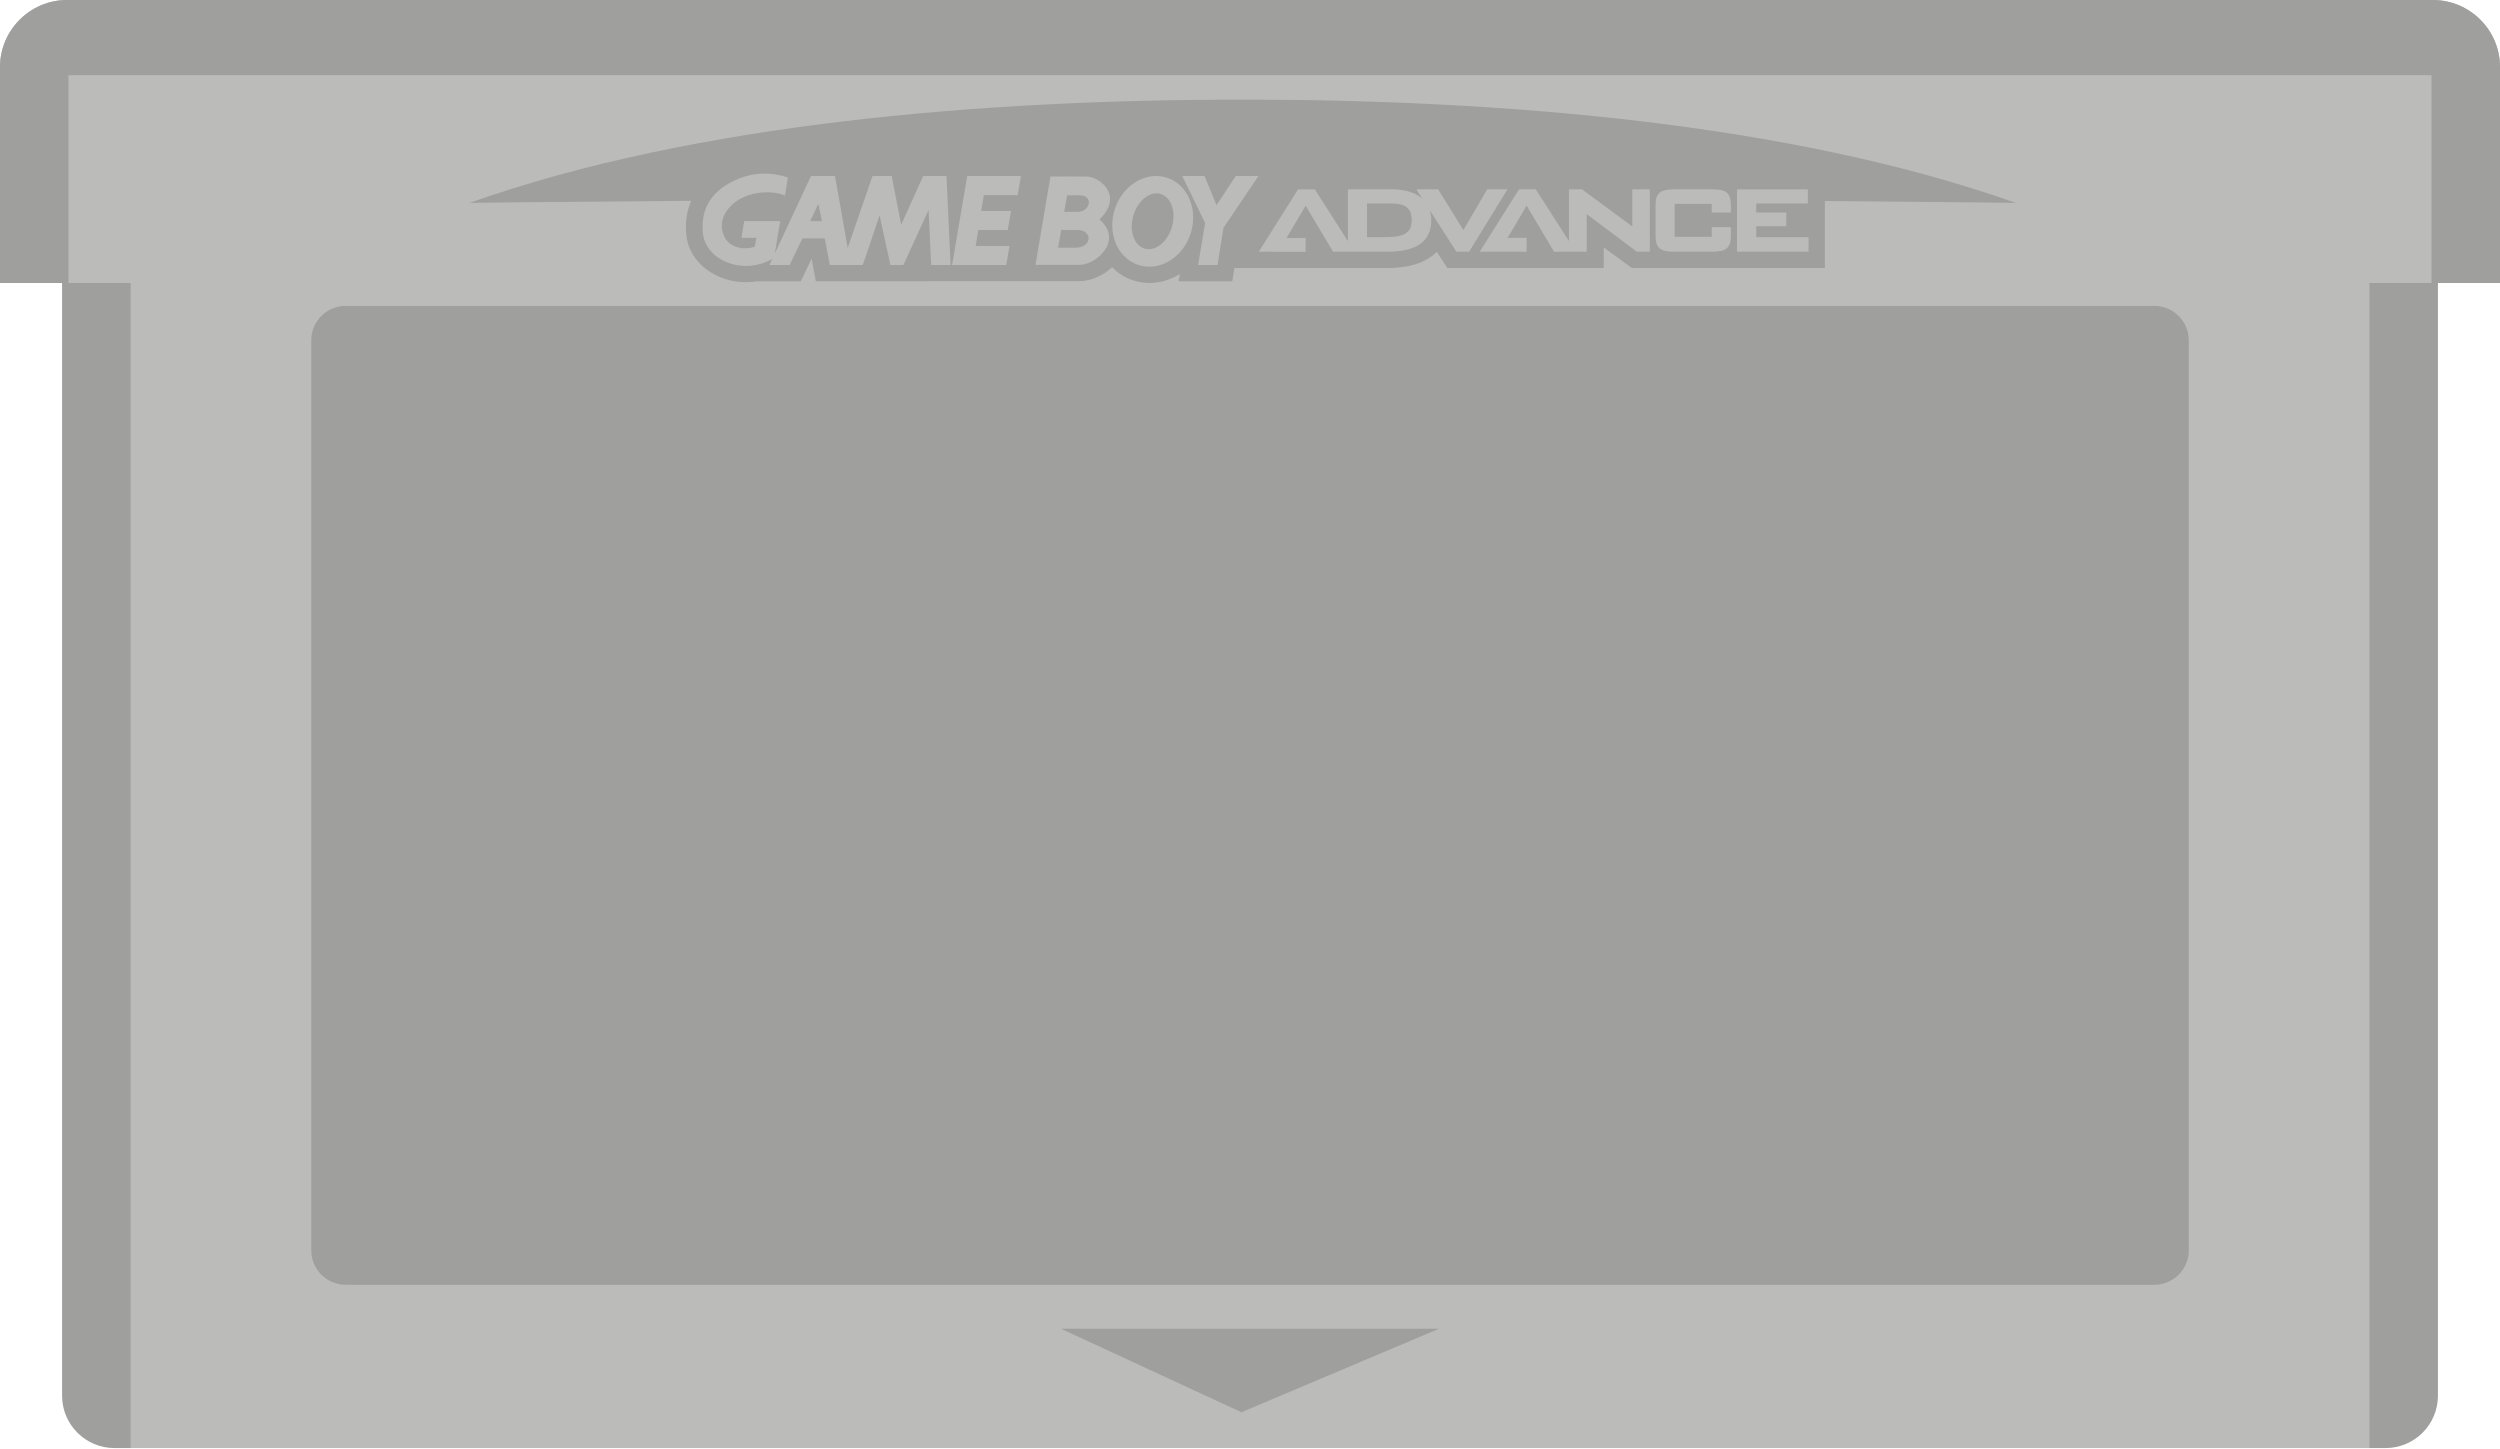
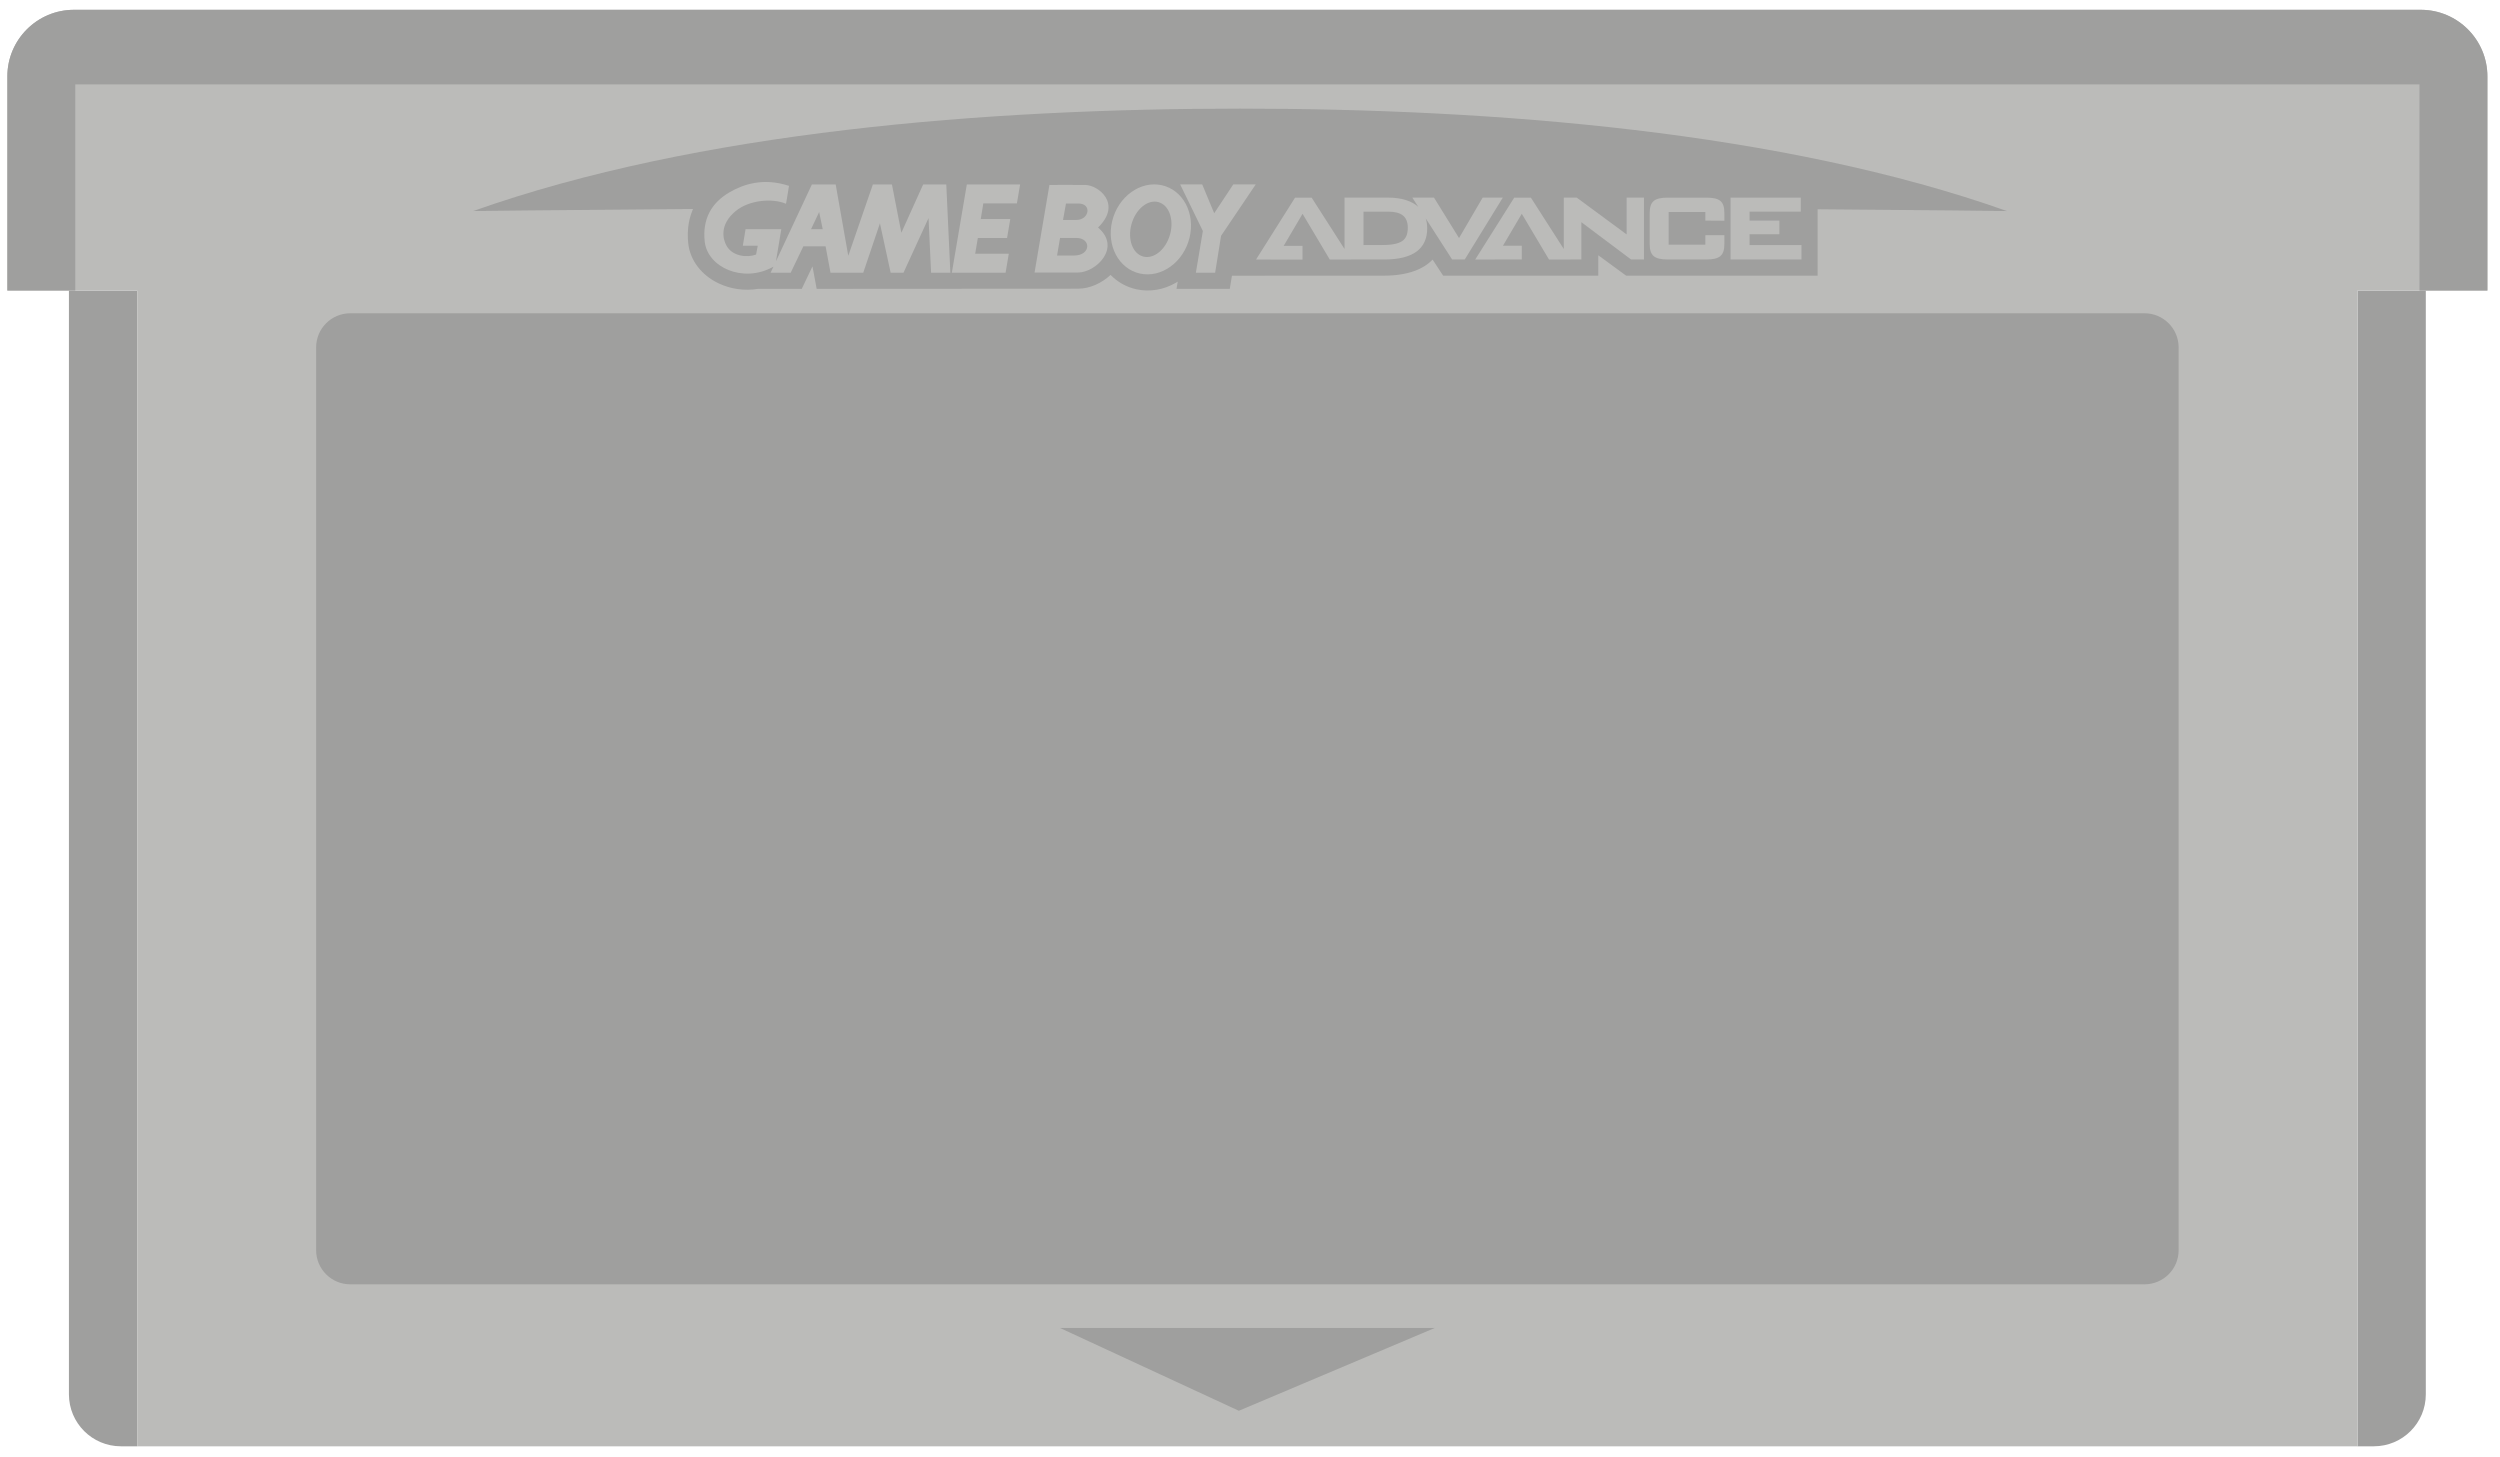
- <svg xmlns="http://www.w3.org/2000/svg" viewBox="0 0 248.567 143.976" height="143.976" width="248.567" xml:space="preserve" version="1.1" id="svg2">
+ <svg xmlns="http://www.w3.org/2000/svg" viewBox="0 0 250.568 145.976" height="145.976" width="250.568" xml:space="preserve" version="1.1" id="svg2">
  <defs id="defs6">
    <clipPath id="clipPath16" clipPathUnits="userSpaceOnUse">
-       <path id="path18" d="m 0,115.181 198.854,0 L 198.854,0 0,0 0,115.181 Z" />
+       <path id="path18" d="M 0,115.181 H 198.854 V 0 H 0 Z" />
    </clipPath>
  </defs>
-   <g transform="matrix(1.25,0,0,-1.25,0,143.9762)" id="g10">
+   <g transform="matrix(1.25,0,0,-1.25,0.736839,144.9587)" id="g10">
    <g id="g12">
      <g clip-path="url(#clipPath16)" id="g14">
        <g transform="translate(4.9375,4.166)" id="g20">
-           <path id="path22" style="fill:#9f9f9e;fill-opacity:1;fill-rule:nonzero;stroke:none" d="m 0,0 0,88.507 5.475,0 0,-92.673 -1.308,0 C 1.866,-4.166 0,-2.3 0,0 l 0,88.507" />
+           <path id="path22" style="fill:#9f9f9e;fill-opacity:1;fill-rule:nonzero;stroke:none" d="M 0,0 V 88.507 H 5.475 V -4.166 H 4.167 C 1.866,-4.166 0,-2.3 0,0 v 88.507" />
        </g>
        <g transform="translate(193.916,4.166)" id="g24">
-           <path id="path26" style="fill:#9f9f9e;fill-opacity:1;fill-rule:nonzero;stroke:none" d="m 0,0 0,88.507 -5.474,0 0,-92.673 1.308,0 C -1.863,-4.166 0,-2.3 0,0 l 0,88.507" />
+           <path id="path26" style="fill:#9f9f9e;fill-opacity:1;fill-rule:nonzero;stroke:none" d="M 0,0 V 88.507 H -5.474 V -4.166 h 1.308 C -1.863,-4.166 0,-2.3 0,0 v 88.507" />
        </g>
-         <g transform="translate(99.4277,0)" id="g28">
-           <path id="path30" style="fill:#bbbbb9;fill-opacity:1;fill-rule:nonzero;stroke:none" d="m 0,0 89.015,0 0,92.673 5.473,0 4.939,0 0,17.165 c 0,2.95 -2.393,5.343 -5.345,5.343 l -94.082,0 -94.084,0 c -2.951,0 -5.344,-2.393 -5.344,-5.343 l 0,-17.165 4.938,0 5.474,0 L -89.016,0 0,0 Z" />
+         <g transform="translate(99.4277)" id="g28">
+           <path id="path30" style="fill:#bbbbb9;fill-opacity:1;fill-rule:nonzero;stroke:none" d="m 0,0 h 89.015 v 92.673 h 5.473 4.939 v 17.165 c 0,2.95 -2.393,5.343 -5.345,5.343 H 0 -94.084 c -2.951,0 -5.344,-2.393 -5.344,-5.343 V 92.673 h 4.938 5.474 V 0 Z" />
        </g>
        <g transform="translate(84.3974,9.4893)" id="g32">
-           <path id="path34" style="fill:#9f9f9e;fill-opacity:1;fill-rule:nonzero;stroke:none" d="M 0,0 30.06,0 14.346,-6.641 0,0 Z" />
+           <path id="path34" style="fill:#9f9f9e;fill-opacity:1;fill-rule:nonzero;stroke:none" d="M 0,0 H 30.06 L 14.346,-6.641 Z" />
        </g>
        <g transform="translate(99.4277,115.1807)" id="g36">
-           <path id="path38" style="fill:#9f9f9e;fill-opacity:1;fill-rule:nonzero;stroke:none" d="m 0,0 94.082,0 c 2.952,0 5.345,-2.393 5.345,-5.343 l 0,-17.165 -4.939,0 -0.506,0 0,16.527 -93.982,0 -93.982,0 0,-16.527 -0.508,0 -4.938,0 0,17.165 c 0,2.95 2.393,5.343 5.344,5.343 L 0,0 Z" />
+           <path id="path38" style="fill:#9f9f9e;fill-opacity:1;fill-rule:nonzero;stroke:none" d="m 0,0 h 94.082 c 2.952,0 5.345,-2.393 5.345,-5.343 V -22.508 H 94.488 93.982 V -5.981 H 0 -93.982 v -16.527 h -0.508 -4.938 v 17.165 c 0,2.95 2.393,5.343 5.344,5.343 z" />
        </g>
        <g transform="translate(174.0967,15.7236)" id="g40">
-           <path id="path42" style="fill:#9f9f9e;fill-opacity:1;fill-rule:nonzero;stroke:none" d="m 0,0 c 0,-1.512 -1.226,-2.736 -2.737,-2.736 l -143.864,0 c -1.511,0 -2.737,1.224 -2.737,2.736 l 0,72.387 c 0,1.513 1.226,2.738 2.737,2.738 l 143.864,0 C -1.226,75.125 0,73.9 0,72.387 L 0,0 Z" />
+           <path id="path42" style="fill:#9f9f9e;fill-opacity:1;fill-rule:nonzero;stroke:none" d="m 0,0 c 0,-1.512 -1.226,-2.736 -2.737,-2.736 h -143.864 c -1.511,0 -2.737,1.224 -2.737,2.736 v 72.387 c 0,1.513 1.226,2.738 2.737,2.738 H -2.737 C -1.226,75.125 0,73.9 0,72.387 Z" />
        </g>
        <g transform="translate(160.3301,99.0449)" id="g44">
          <path id="path46" style="fill:#9f9f9e;fill-opacity:1;fill-rule:nonzero;stroke:none" d="m 0,0 c -18.02,6.388 -41.191,8.212 -61.491,8.212 -20.302,0 -43.472,-1.824 -61.491,-8.212 0,0 24.214,0.312 61.491,0.312 C -24.216,0.312 0,0 0,0" />
        </g>
        <g transform="translate(86.3906,102.4209)" id="g48">
-           <path id="path50" style="fill:#9f9f9e;fill-opacity:1;fill-rule:nonzero;stroke:none" d="m 0,0 c 1.141,0 1.846,-0.47 2.515,-1.221 0.245,0.219 0.508,0.413 0.791,0.58 0.708,0.416 1.489,0.628 2.27,0.631 l 10.59,0.001 -0.705,-1.043 13.318,0.01 1.211,-1.968 1.097,1.948 8.84,-0.005 2.194,-1.621 0,1.621 16.639,0 0,-7.488 -15.356,0 -2.232,1.633 0,-1.635 -12.438,0.002 0,-0.004 -0.845,1.291 C 27.205,-7.99 25.984,-8.557 23.98,-8.557 l -12.181,-0.004 -0.174,-1.054 -4.269,0 0.097,0.582 C 7.41,-9.06 7.369,-9.088 7.326,-9.113 6.342,-9.692 5.211,-9.883 4.146,-9.651 3.328,-9.474 2.621,-9.064 2.068,-8.497 1.353,-9.164 0.385,-9.602 -0.535,-9.602 l -20.963,-0.013 -0.336,1.803 -0.86,-1.803 -3.495,0 c -1.102,-0.176 -2.211,-0.022 -3.196,0.453 -1.367,0.657 -2.267,1.851 -2.41,3.191 -0.236,2.227 0.67,4.006 2.62,5.142 1.874,1.094 3.864,1.308 5.915,0.638 l 0.378,-0.125 0.144,0.307 3.916,0 0.297,-1.675 0.578,1.675 L 0,0" />
+           <path id="path50" style="fill:#9f9f9e;fill-opacity:1;fill-rule:nonzero;stroke:none" d="m 0,0 c 1.141,0 1.846,-0.47 2.515,-1.221 0.245,0.219 0.508,0.413 0.791,0.58 0.708,0.416 1.489,0.628 2.27,0.631 l 10.59,0.001 -0.705,-1.043 13.318,0.01 1.211,-1.968 1.097,1.948 8.84,-0.005 2.194,-1.621 v 1.621 H 58.76 V -8.555 H 43.404 l -2.232,1.633 v -1.635 l -12.438,0.002 v -0.004 l -0.845,1.291 C 27.205,-7.99 25.984,-8.557 23.98,-8.557 L 11.799,-8.561 11.625,-9.615 H 7.356 l 0.097,0.582 C 7.41,-9.06 7.369,-9.088 7.326,-9.113 6.342,-9.692 5.211,-9.883 4.146,-9.651 3.328,-9.474 2.621,-9.064 2.068,-8.497 1.353,-9.164 0.385,-9.602 -0.535,-9.602 l -20.963,-0.013 -0.336,1.803 -0.86,-1.803 h -3.495 c -1.102,-0.176 -2.211,-0.022 -3.196,0.453 -1.367,0.657 -2.267,1.851 -2.41,3.191 -0.236,2.227 0.67,4.006 2.62,5.142 1.874,1.094 3.864,1.308 5.915,0.638 l 0.378,-0.125 0.144,0.307 h 3.916 l 0.297,-1.675 0.578,1.675 L 0,0" />
        </g>
        <g transform="translate(110.1445,96.3164)" id="g52">
-           <path id="path54" style="fill:#bbbbb9;fill-opacity:1;fill-rule:nonzero;stroke:none" d="m 0,0 -1.406,0 0,2.681 1.98,0 c 1.072,0 1.571,-0.41 1.571,-1.286 C 2.145,0.354 1.604,0 0,0 m 9.764,3.806 -1.616,0 L 8.105,3.73 6.254,0.563 4.291,3.732 4.246,3.806 2.51,3.806 2.651,3.584 2.986,3.065 C 2.451,3.545 1.629,3.806 0.562,3.806 l -3.491,0 0,-4.118 -2.588,4.042 -0.044,0.07 -1.336,0 -0.044,-0.071 -2.945,-4.671 -0.137,-0.219 1.156,0 0,-0.002 2.572,0 0,1.098 -1.513,0 1.515,2.572 2.14,-3.594 0.044,-0.074 1.723,0 -0.003,0.005 2.647,0 c 2.281,0 3.443,0.841 3.443,2.497 0,0.287 -0.041,0.553 -0.116,0.795 l 2.07,-3.221 0.046,-0.071 1.008,0 0.047,0.073 2.874,4.67 0.134,0.219" />
+           <path id="path54" style="fill:#bbbbb9;fill-opacity:1;fill-rule:nonzero;stroke:none" d="m 0,0 h -1.406 v 2.681 h 1.98 c 1.072,0 1.571,-0.41 1.571,-1.286 C 2.145,0.354 1.604,0 0,0 M 9.764,3.806 H 8.148 L 8.105,3.73 6.254,0.563 4.291,3.732 4.246,3.806 H 2.51 L 2.651,3.584 2.986,3.065 C 2.451,3.545 1.629,3.806 0.562,3.806 H -2.929 V -0.312 L -5.517,3.73 -5.561,3.8 h -1.336 l -0.044,-0.071 -2.945,-4.671 -0.137,-0.219 h 1.156 v -0.002 h 2.572 v 1.098 h -1.513 l 1.515,2.572 2.14,-3.594 0.044,-0.074 h 1.723 l -0.003,0.005 h 2.647 c 2.281,0 3.443,0.841 3.443,2.497 0,0.287 -0.041,0.553 -0.116,0.795 l 2.07,-3.221 0.046,-0.071 h 1.008 l 0.047,0.073 2.874,4.67 0.134,0.219" />
        </g>
        <g transform="translate(129.9912,100.1221)" id="g56">
-           <path id="path58" style="fill:#bbbbb9;fill-opacity:1;fill-rule:nonzero;stroke:none" d="m 0,0 -0.155,0 0,-2.951 -3.961,2.92 -0.041,0.031 -1.037,0 0,-4.121 -2.592,4.048 -0.047,0.071 -1.334,0 -0.045,-0.072 -2.944,-4.671 -0.138,-0.218 1.569,0 0.003,0.004 2.16,0 0,1.098 -1.512,0 1.512,2.566 2.139,-3.596 0.043,-0.072 1.725,0 -0.002,0.001 0.873,0 0,2.992 3.944,-2.961 0.042,-0.031 1.035,0 L 1.237,0 0,0 Z" />
+           <path id="path58" style="fill:#bbbbb9;fill-opacity:1;fill-rule:nonzero;stroke:none" d="M 0,0 H -0.155 V -2.951 L -4.116,-0.031 -4.157,0 h -1.037 v -4.121 l -2.592,4.048 -0.047,0.071 h -1.334 l -0.045,-0.072 -2.944,-4.671 -0.138,-0.218 h 1.569 l 0.003,0.004 h 2.16 v 1.098 h -1.512 l 1.512,2.566 2.139,-3.596 0.043,-0.072 h 1.725 l -0.002,0.001 h 0.873 V -1.97 L 0.16,-4.931 0.202,-4.962 H 1.237 V 0 Z" />
        </g>
        <g transform="translate(136.2207,100.1201)" id="g60">
-           <path id="path62" style="fill:#bbbbb9;fill-opacity:1;fill-rule:nonzero;stroke:none" d="M 0,0 -3.086,0 C -4.17,0 -4.535,-0.314 -4.535,-1.252 l 0,-2.459 c 0,-0.931 0.365,-1.248 1.449,-1.248 l 3.086,0 c 1.087,0 1.453,0.317 1.453,1.248 l 0,0.698 -0.154,0 -1.215,0.003 -0.155,0 0,-0.763 -2.944,0 0,2.619 2.944,0 0,-0.688 0.155,0 1.214,-0.008 0.155,0 0,0.598 C 1.453,-0.305 1.1,0 0,0" />
+           <path id="path62" style="fill:#bbbbb9;fill-opacity:1;fill-rule:nonzero;stroke:none" d="M 0,0 H -3.086 C -4.17,0 -4.535,-0.314 -4.535,-1.252 v -2.459 c 0,-0.931 0.365,-1.248 1.449,-1.248 H 0 c 1.087,0 1.453,0.317 1.453,1.248 v 0.698 H 1.299 L 0.084,-3.01 h -0.155 v -0.763 h -2.944 v 2.619 h 2.944 V -1.842 H 0.084 L 1.298,-1.85 h 0.155 v 0.598 C 1.453,-0.305 1.1,0 0,0" />
        </g>
        <g transform="translate(143.7012,96.3164)" id="g64">
-           <path id="path66" style="fill:#bbbbb9;fill-opacity:1;fill-rule:nonzero;stroke:none" d="m 0,0 -4.009,0 0,0.87 2.392,0 0,1.094 -2.392,0 0,0.717 4.107,0 0,1.123 -5.63,0 0,-4.96 5.688,0 L 0.156,0 0,0 Z" />
+           <path id="path66" style="fill:#bbbbb9;fill-opacity:1;fill-rule:nonzero;stroke:none" d="m 0,0 h -4.009 v 0.87 h 2.392 v 1.094 h -2.392 v 0.717 h 4.107 v 1.123 h -5.63 v -4.96 H 0.156 V 0 Z" />
        </g>
        <g transform="translate(64.4414,97.5918)" id="g68">
-           <path id="path70" style="fill:#bbbbb9;fill-opacity:1;fill-rule:nonzero;stroke:none" d="M 0,0 0.651,1.374 0.935,0 0,0 Z M 8.99,3.587 7.241,-0.29 6.486,3.587 l -1.528,0 -1.973,-5.721 -1.01,5.721 -1.907,0 -2.882,-6.164 0.429,2.577 -2.865,0 -0.22,-1.327 1.197,0 -0.135,-0.709 c -0.689,-0.258 -1.856,-0.162 -2.352,0.678 -0.315,0.533 -0.608,1.722 0.721,2.813 1.08,0.889 2.949,1.048 4.031,0.581 0,0 0.137,0.744 0.24,1.438 -2.076,0.68 -3.689,0.113 -4.769,-0.517 -1.471,-0.858 -2.18,-2.165 -1.99,-3.942 0.217,-2.064 3.054,-3.362 5.455,-2.053 0.022,0.012 0.039,0.02 0.055,0.03 l -0.225,-0.483 1.611,0 1.014,2.117 1.783,0 0.395,-2.117 2.625,0 1.338,3.959 0.859,-3.959 1.029,0 2.009,4.38 0.204,-4.38 1.545,0 -0.326,7.078 -1.854,0" />
+           <path id="path70" style="fill:#bbbbb9;fill-opacity:1;fill-rule:nonzero;stroke:none" d="M 0,0 0.651,1.374 0.935,0 Z M 8.99,3.587 7.241,-0.29 6.486,3.587 H 4.958 L 2.985,-2.134 1.975,3.587 H 0.068 L -2.814,-2.577 -2.385,0 H -5.25 l -0.22,-1.327 h 1.197 l -0.135,-0.709 c -0.689,-0.258 -1.856,-0.162 -2.352,0.678 -0.315,0.533 -0.608,1.722 0.721,2.813 1.08,0.889 2.949,1.048 4.031,0.581 0,0 0.137,0.744 0.24,1.438 -2.076,0.68 -3.689,0.113 -4.769,-0.517 -1.471,-0.858 -2.18,-2.165 -1.99,-3.942 0.217,-2.064 3.054,-3.362 5.455,-2.053 0.022,0.012 0.039,0.02 0.055,0.03 l -0.225,-0.483 h 1.611 l 1.014,2.117 h 1.783 l 0.395,-2.117 h 2.625 l 1.338,3.959 0.859,-3.959 h 1.029 l 2.009,4.38 0.204,-4.38 H 11.17 L 10.844,3.587 H 8.99" />
        </g>
        <g transform="translate(75.7314,94.1006)" id="g72">
-           <path id="path74" style="fill:#bbbbb9;fill-opacity:1;fill-rule:nonzero;stroke:none" d="m 0,0 4.308,0 0.258,1.52 -2.696,0 0.213,1.261 2.344,0 0.258,1.518 -2.368,0 0.206,1.261 2.693,0 0.258,1.518 -4.273,0 L 0,0 Z" />
+           <path id="path74" style="fill:#bbbbb9;fill-opacity:1;fill-rule:nonzero;stroke:none" d="M 0,0 H 4.308 L 4.566,1.52 H 1.87 L 2.083,2.781 H 4.427 L 4.685,4.299 H 2.317 L 2.523,5.56 H 5.216 L 5.474,7.078 H 1.201 Z" />
        </g>
        <g transform="translate(96.7676,98.8682)" id="g76">
-           <path id="path78" style="fill:#bbbbb9;fill-opacity:1;fill-rule:nonzero;stroke:none" d="m 0,0 -0.961,2.311 -1.768,0 1.819,-3.733 -0.559,-3.346 1.544,0 0.474,2.957 2.78,4.122 -1.802,0 L 0,0 Z" />
+           <path id="path78" style="fill:#bbbbb9;fill-opacity:1;fill-rule:nonzero;stroke:none" d="m 0,0 -0.961,2.311 h -1.768 l 1.819,-3.733 -0.559,-3.346 h 1.544 l 0.474,2.957 2.78,4.122 H 1.527 Z" />
        </g>
        <g transform="translate(93.1611,96.958)" id="g80">
          <path id="path82" style="fill:#bbbbb9;fill-opacity:1;fill-rule:nonzero;stroke:none" d="M 0,0 C -0.417,-1.18 -1.417,-1.855 -2.235,-1.51 -3.05,-1.164 -3.375,0.068 -2.958,1.246 -2.542,2.423 -1.542,3.1 -0.725,2.754 0.093,2.411 0.417,1.178 0,0 m -0.605,4.16 c -1.709,0.371 -3.487,-0.911 -3.966,-2.869 -0.48,-1.957 0.519,-3.844 2.231,-4.217 1.71,-0.373 3.488,0.912 3.967,2.868 0.478,1.957 -0.52,3.845 -2.232,4.218" />
        </g>
        <g transform="translate(85.7178,98.332)" id="g84">
-           <path id="path86" style="fill:#bbbbb9;fill-opacity:1;fill-rule:nonzero;stroke:none" d="m 0,0 -1.073,0 0.238,1.316 1.005,0 C 1.26,1.316 1.039,0 0,0 m -0.187,-2.854 -1.363,0 0.239,1.412 1.294,0 c 1.226,0 1.192,-1.412 -0.17,-1.412 m 0.902,5.66 c -0.834,0.014 -2.896,0 -2.896,0 l 0.019,0 -1.193,-7.024 3.473,0 c 1.432,0 3.524,1.987 1.619,3.61 C 3.695,1.3 1.755,2.79 0.715,2.806" />
+           <path id="path86" style="fill:#bbbbb9;fill-opacity:1;fill-rule:nonzero;stroke:none" d="m 0,0 h -1.073 l 0.238,1.316 H 0.17 C 1.26,1.316 1.039,0 0,0 M -0.187,-2.854 H -1.55 l 0.239,1.412 h 1.294 c 1.226,0 1.192,-1.412 -0.17,-1.412 m 0.902,5.66 c -0.834,0.014 -2.896,0 -2.896,0 h 0.019 l -1.193,-7.024 h 3.473 c 1.432,0 3.524,1.987 1.619,3.61 C 3.695,1.3 1.755,2.79 0.715,2.806" />
        </g>
      </g>
    </g>
  </g>
</svg>
